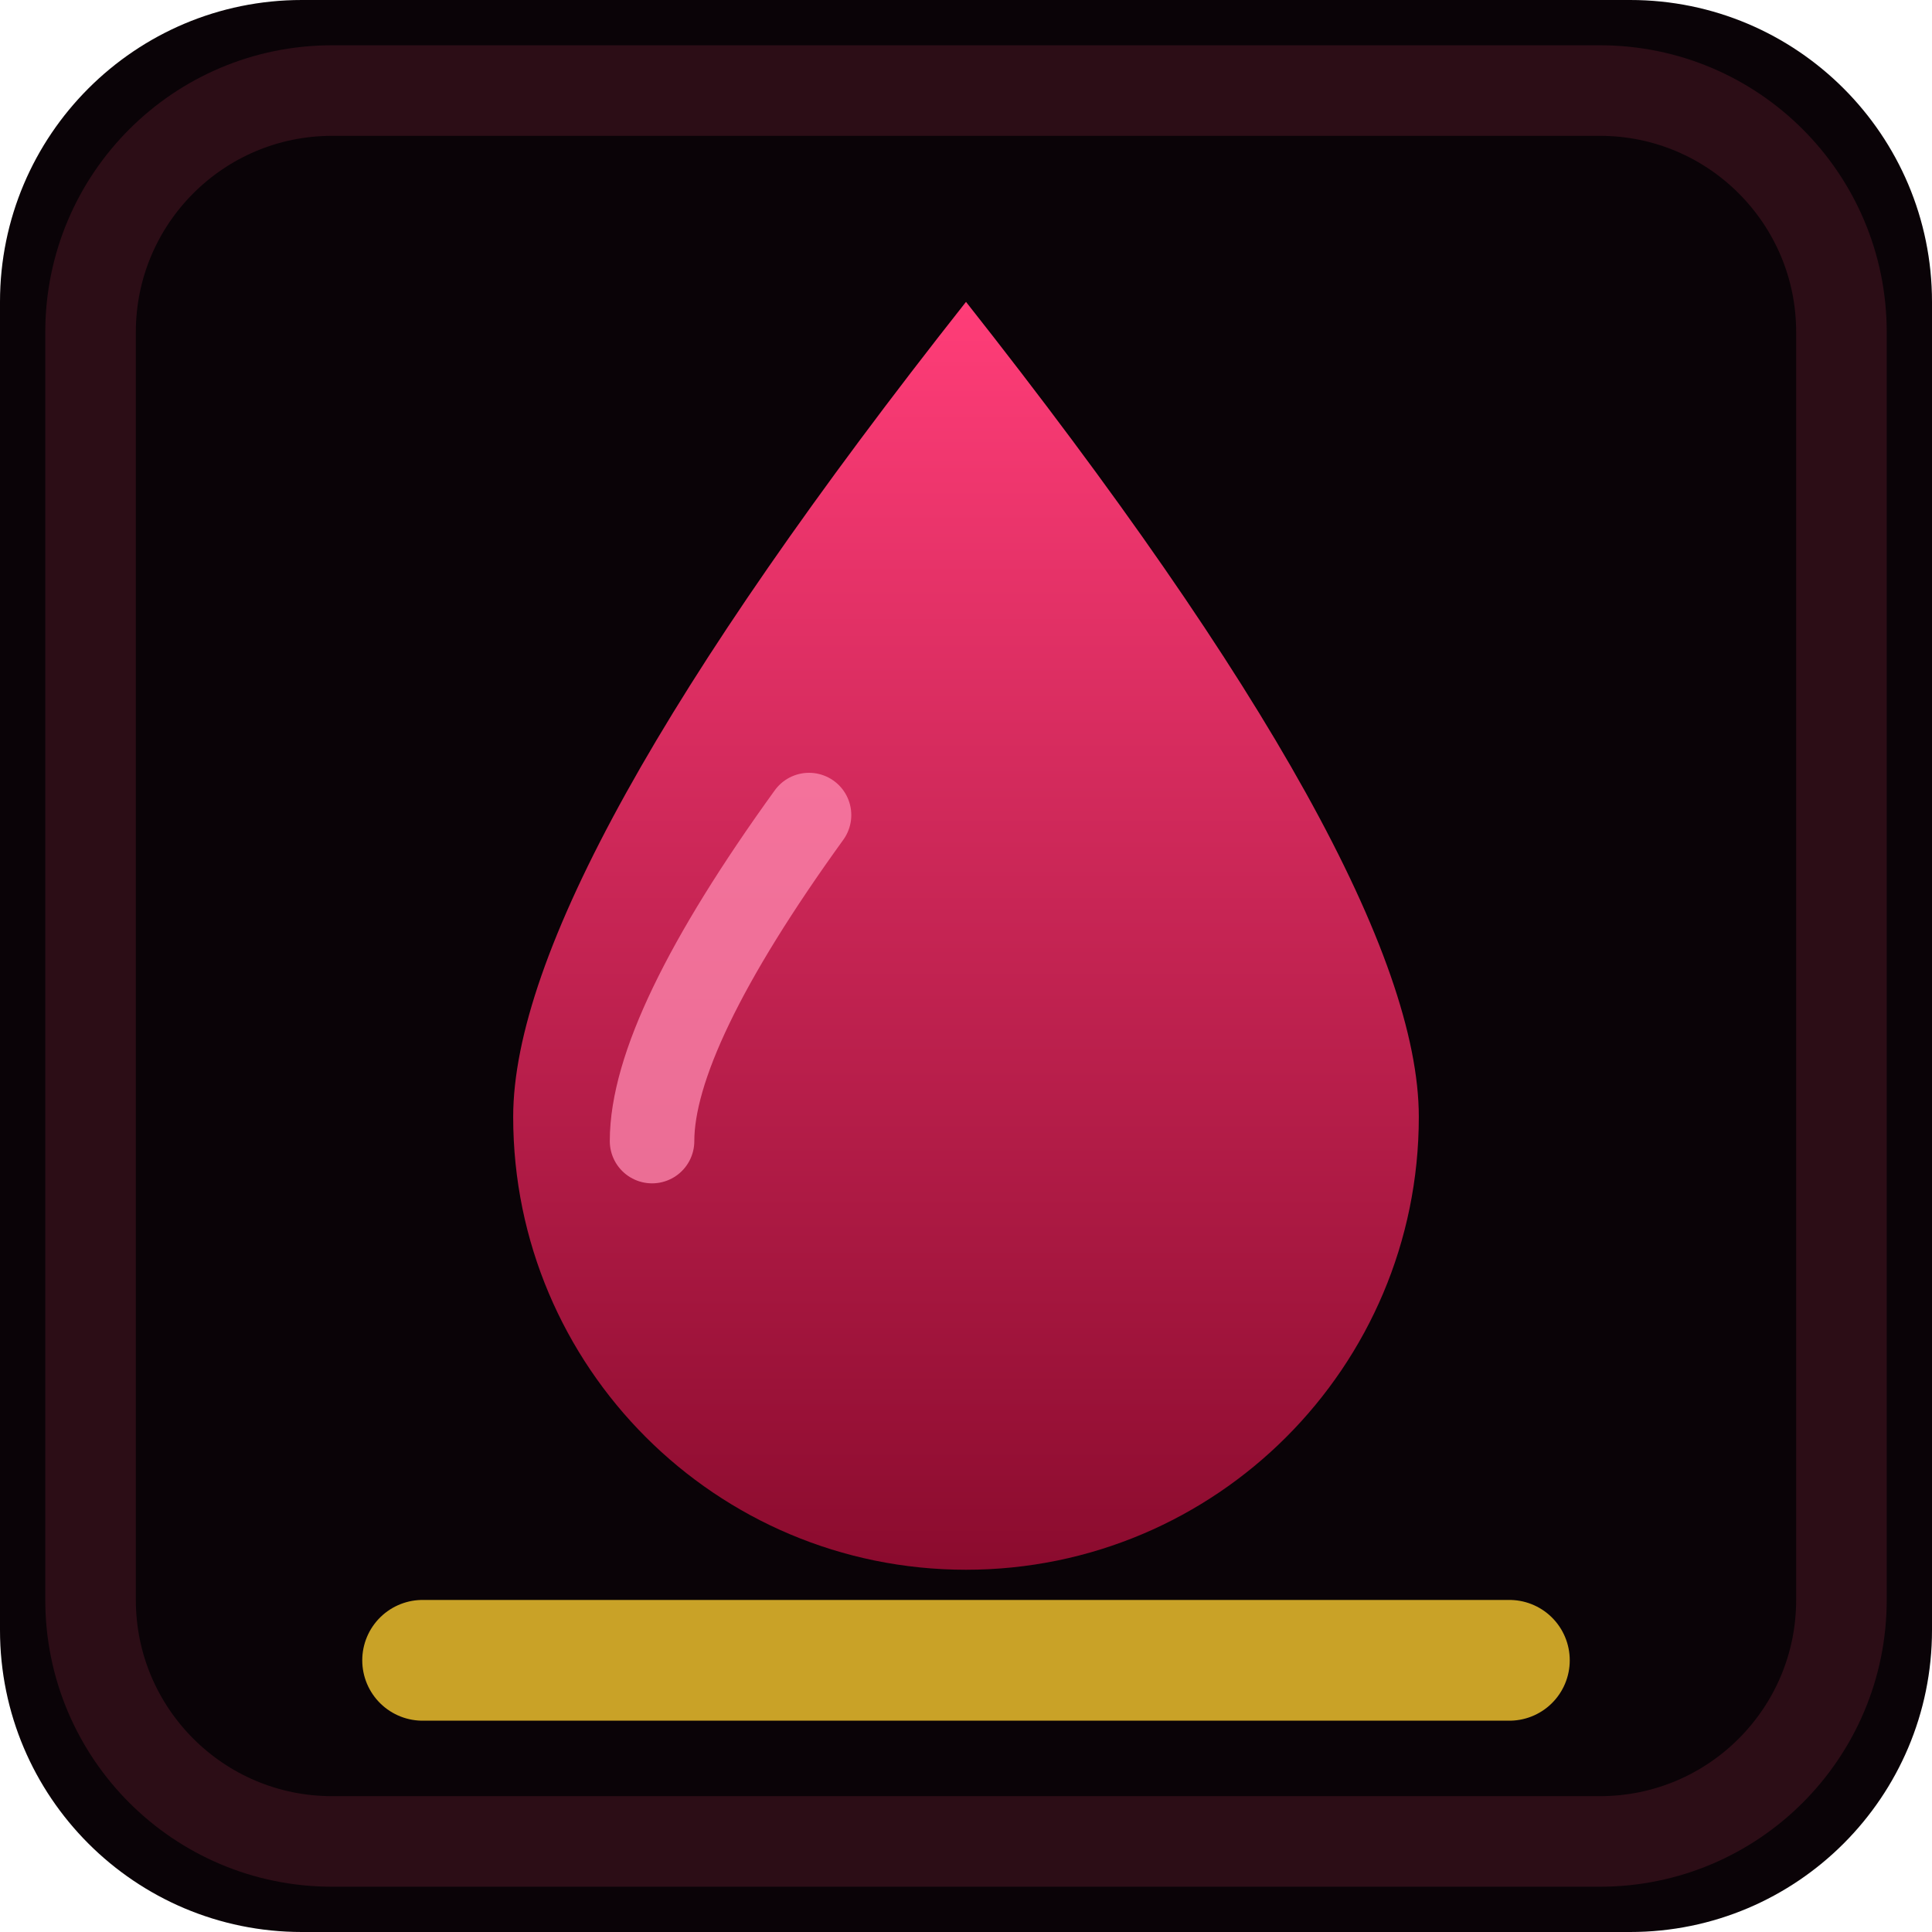
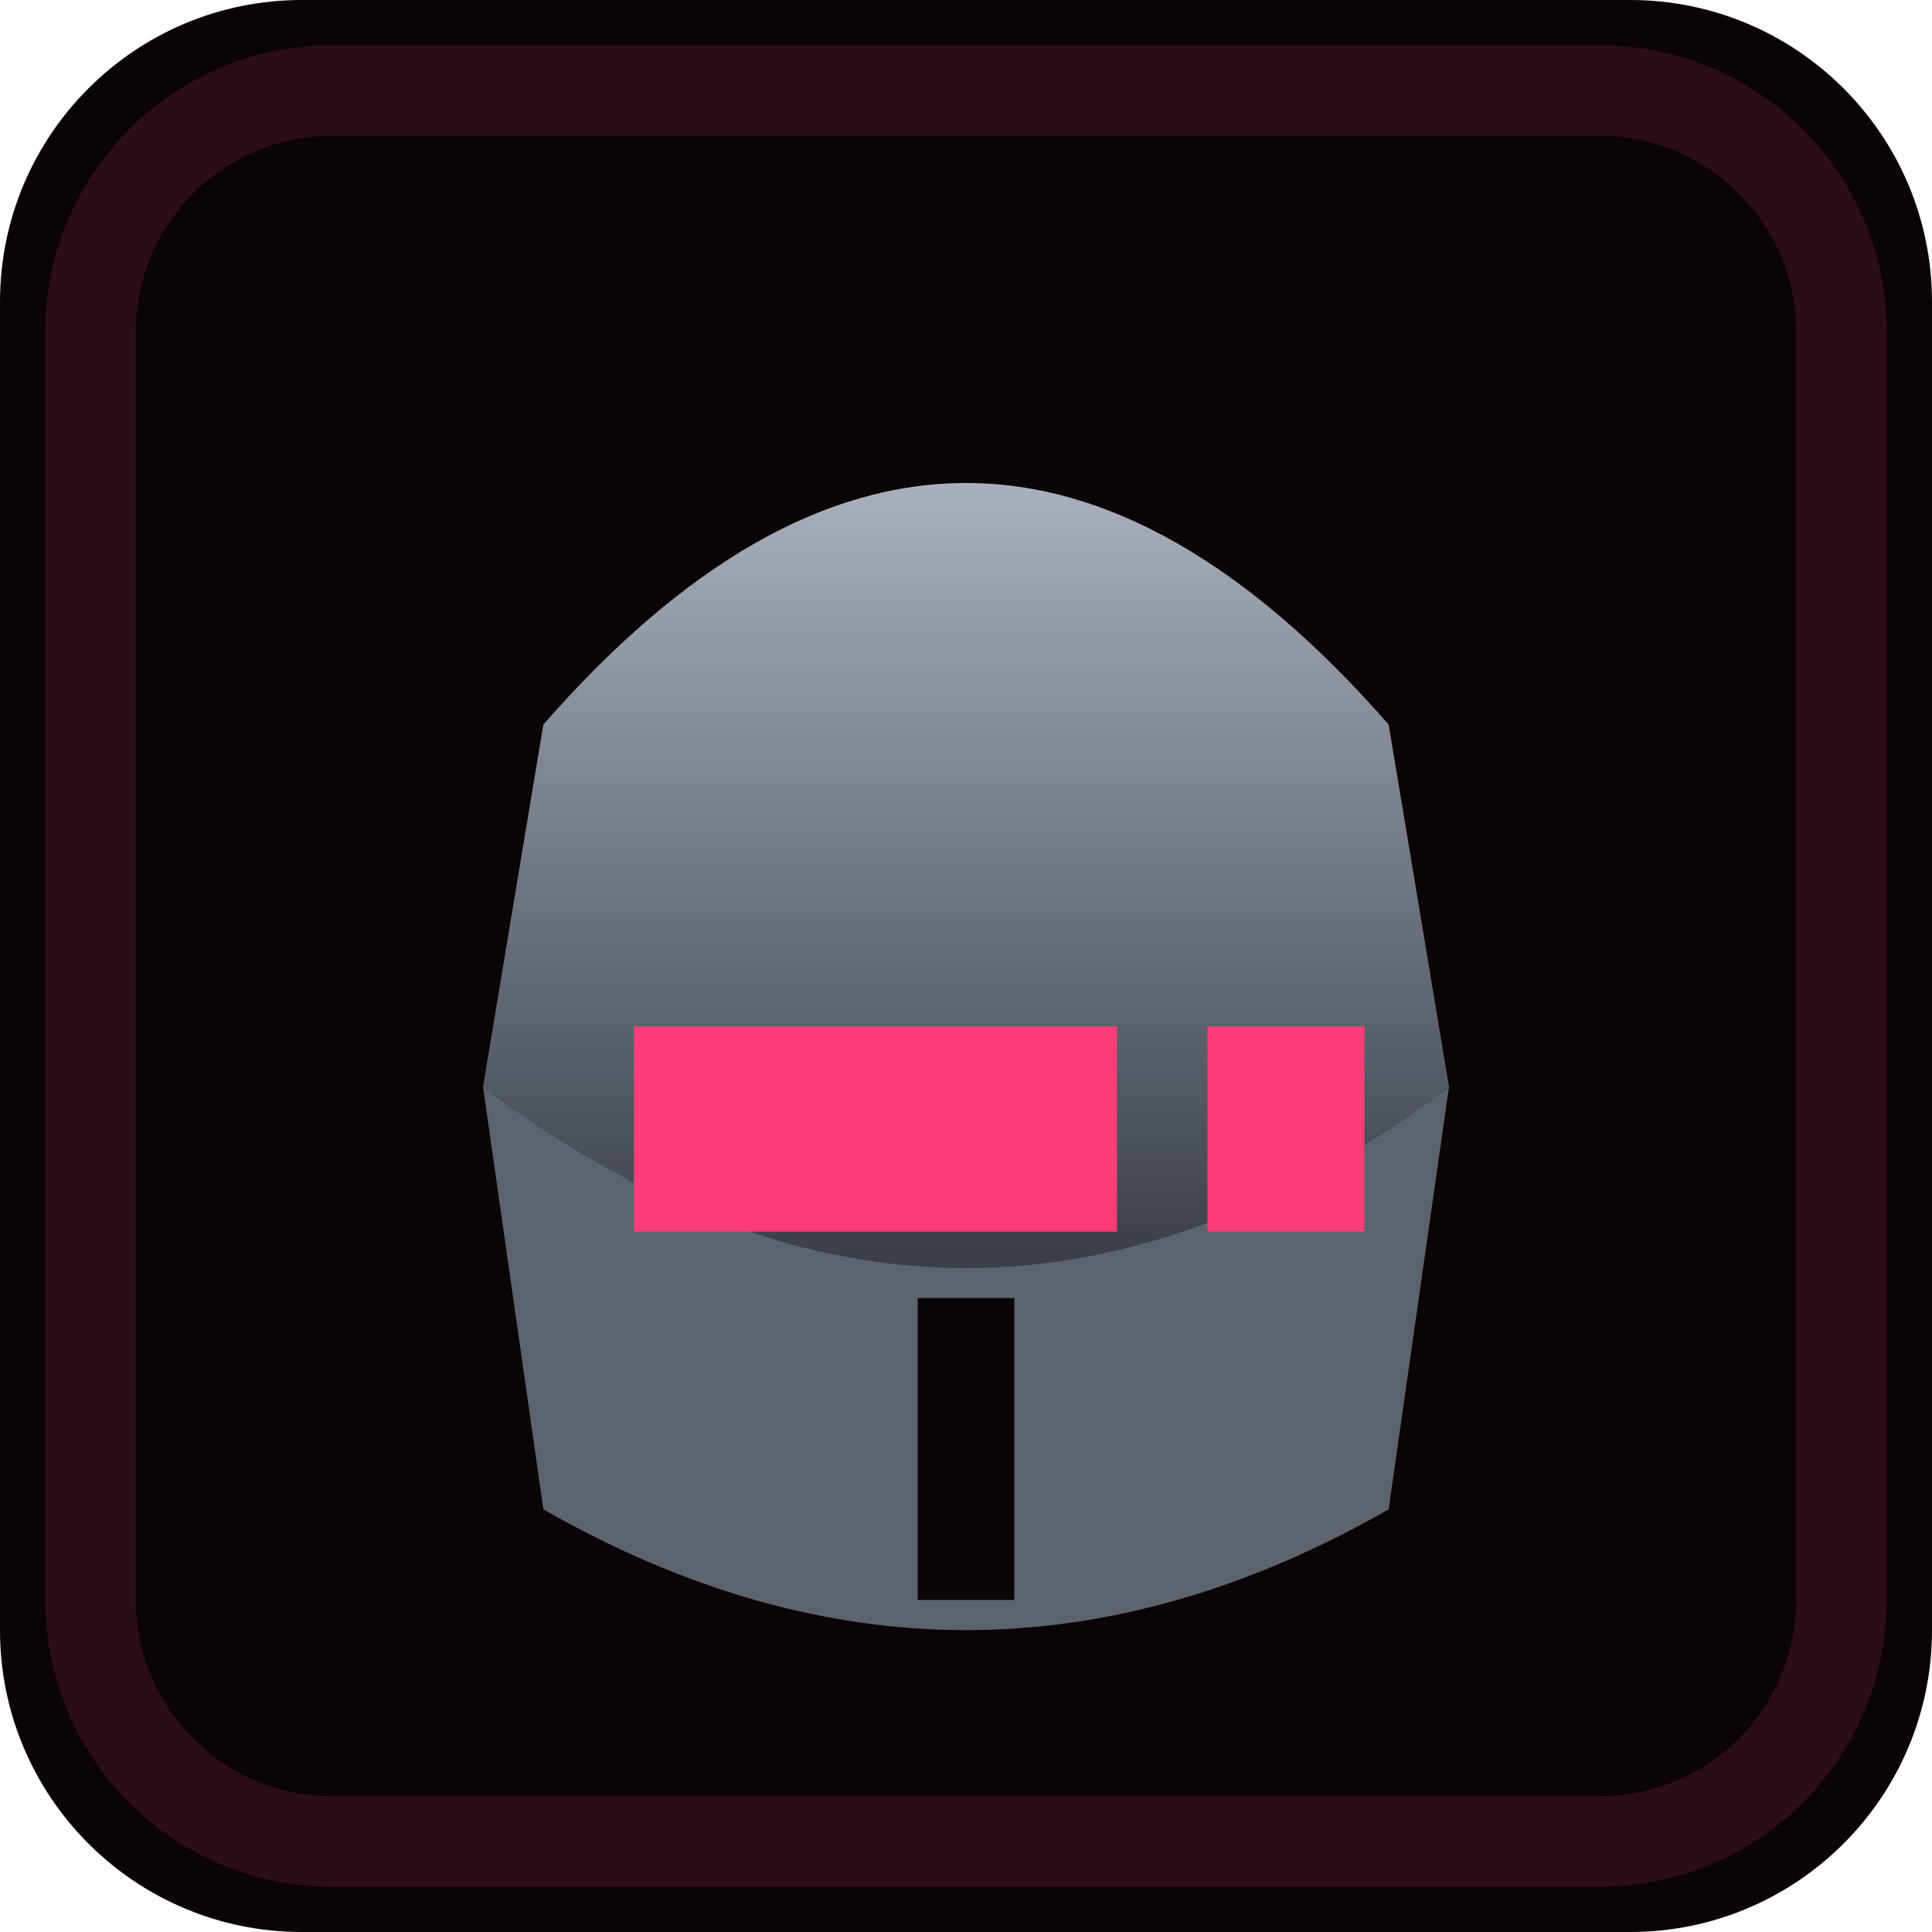
<svg xmlns="http://www.w3.org/2000/svg" viewBox="0 0 32 32">
  <defs>
-     <linearGradient id="drop" x1="0" y1="0" x2="0" y2="1">
-       <stop offset="0" stop-color="#ff3d78" />
-       <stop offset="1" stop-color="#8b0b2e" />
+     <linearGradient id="helm" x1="0" y1="0" x2="0" y2="1">
+       <stop offset="0" stop-color="#a8b0bb" />
+       <stop offset="1" stop-color="#3a3f47" />
    </linearGradient>
  </defs>
  <rect width="32" height="32" rx="5" fill="#0a0307" />
  <rect x="1.5" y="1.5" width="29" height="29" rx="4" fill="none" stroke="#2c0d16" stroke-width="1.5" />
-   <path d="M16 5 q7.5 9.5 7.5 13.5 a7.5 7.5 0 0 1 -15 0 q0 -4 7.5 -13.5 z" fill="url(#drop)" />
-   <path d="M13.4 13.5 q-2.6 3.6 -2.6 5.4" fill="none" stroke="#ff8ab0" stroke-width="1.4" stroke-linecap="round" opacity="0.75" />
-   <path d="M7 27.5 h18" fill="none" stroke="#c9a227" stroke-width="2" stroke-linecap="round" />
+   <path d="M9 12 Q16 4 23 12 L24 18 Q16 24 8 18 Z" fill="url(#helm)" />
+   <path d="M8 18 Q16 24 24 18 L23 25 Q16 29 9 25 Z" fill="#5c636d" />
+   <rect x="10.5" y="17" width="8" height="3.4" fill="#ff3d78" />
+   <rect x="20" y="17" width="2.6" height="3.4" fill="#ff3d78" />
+   <rect x="15.2" y="21.5" width="1.6" height="5" fill="#0a0307" />
</svg>
